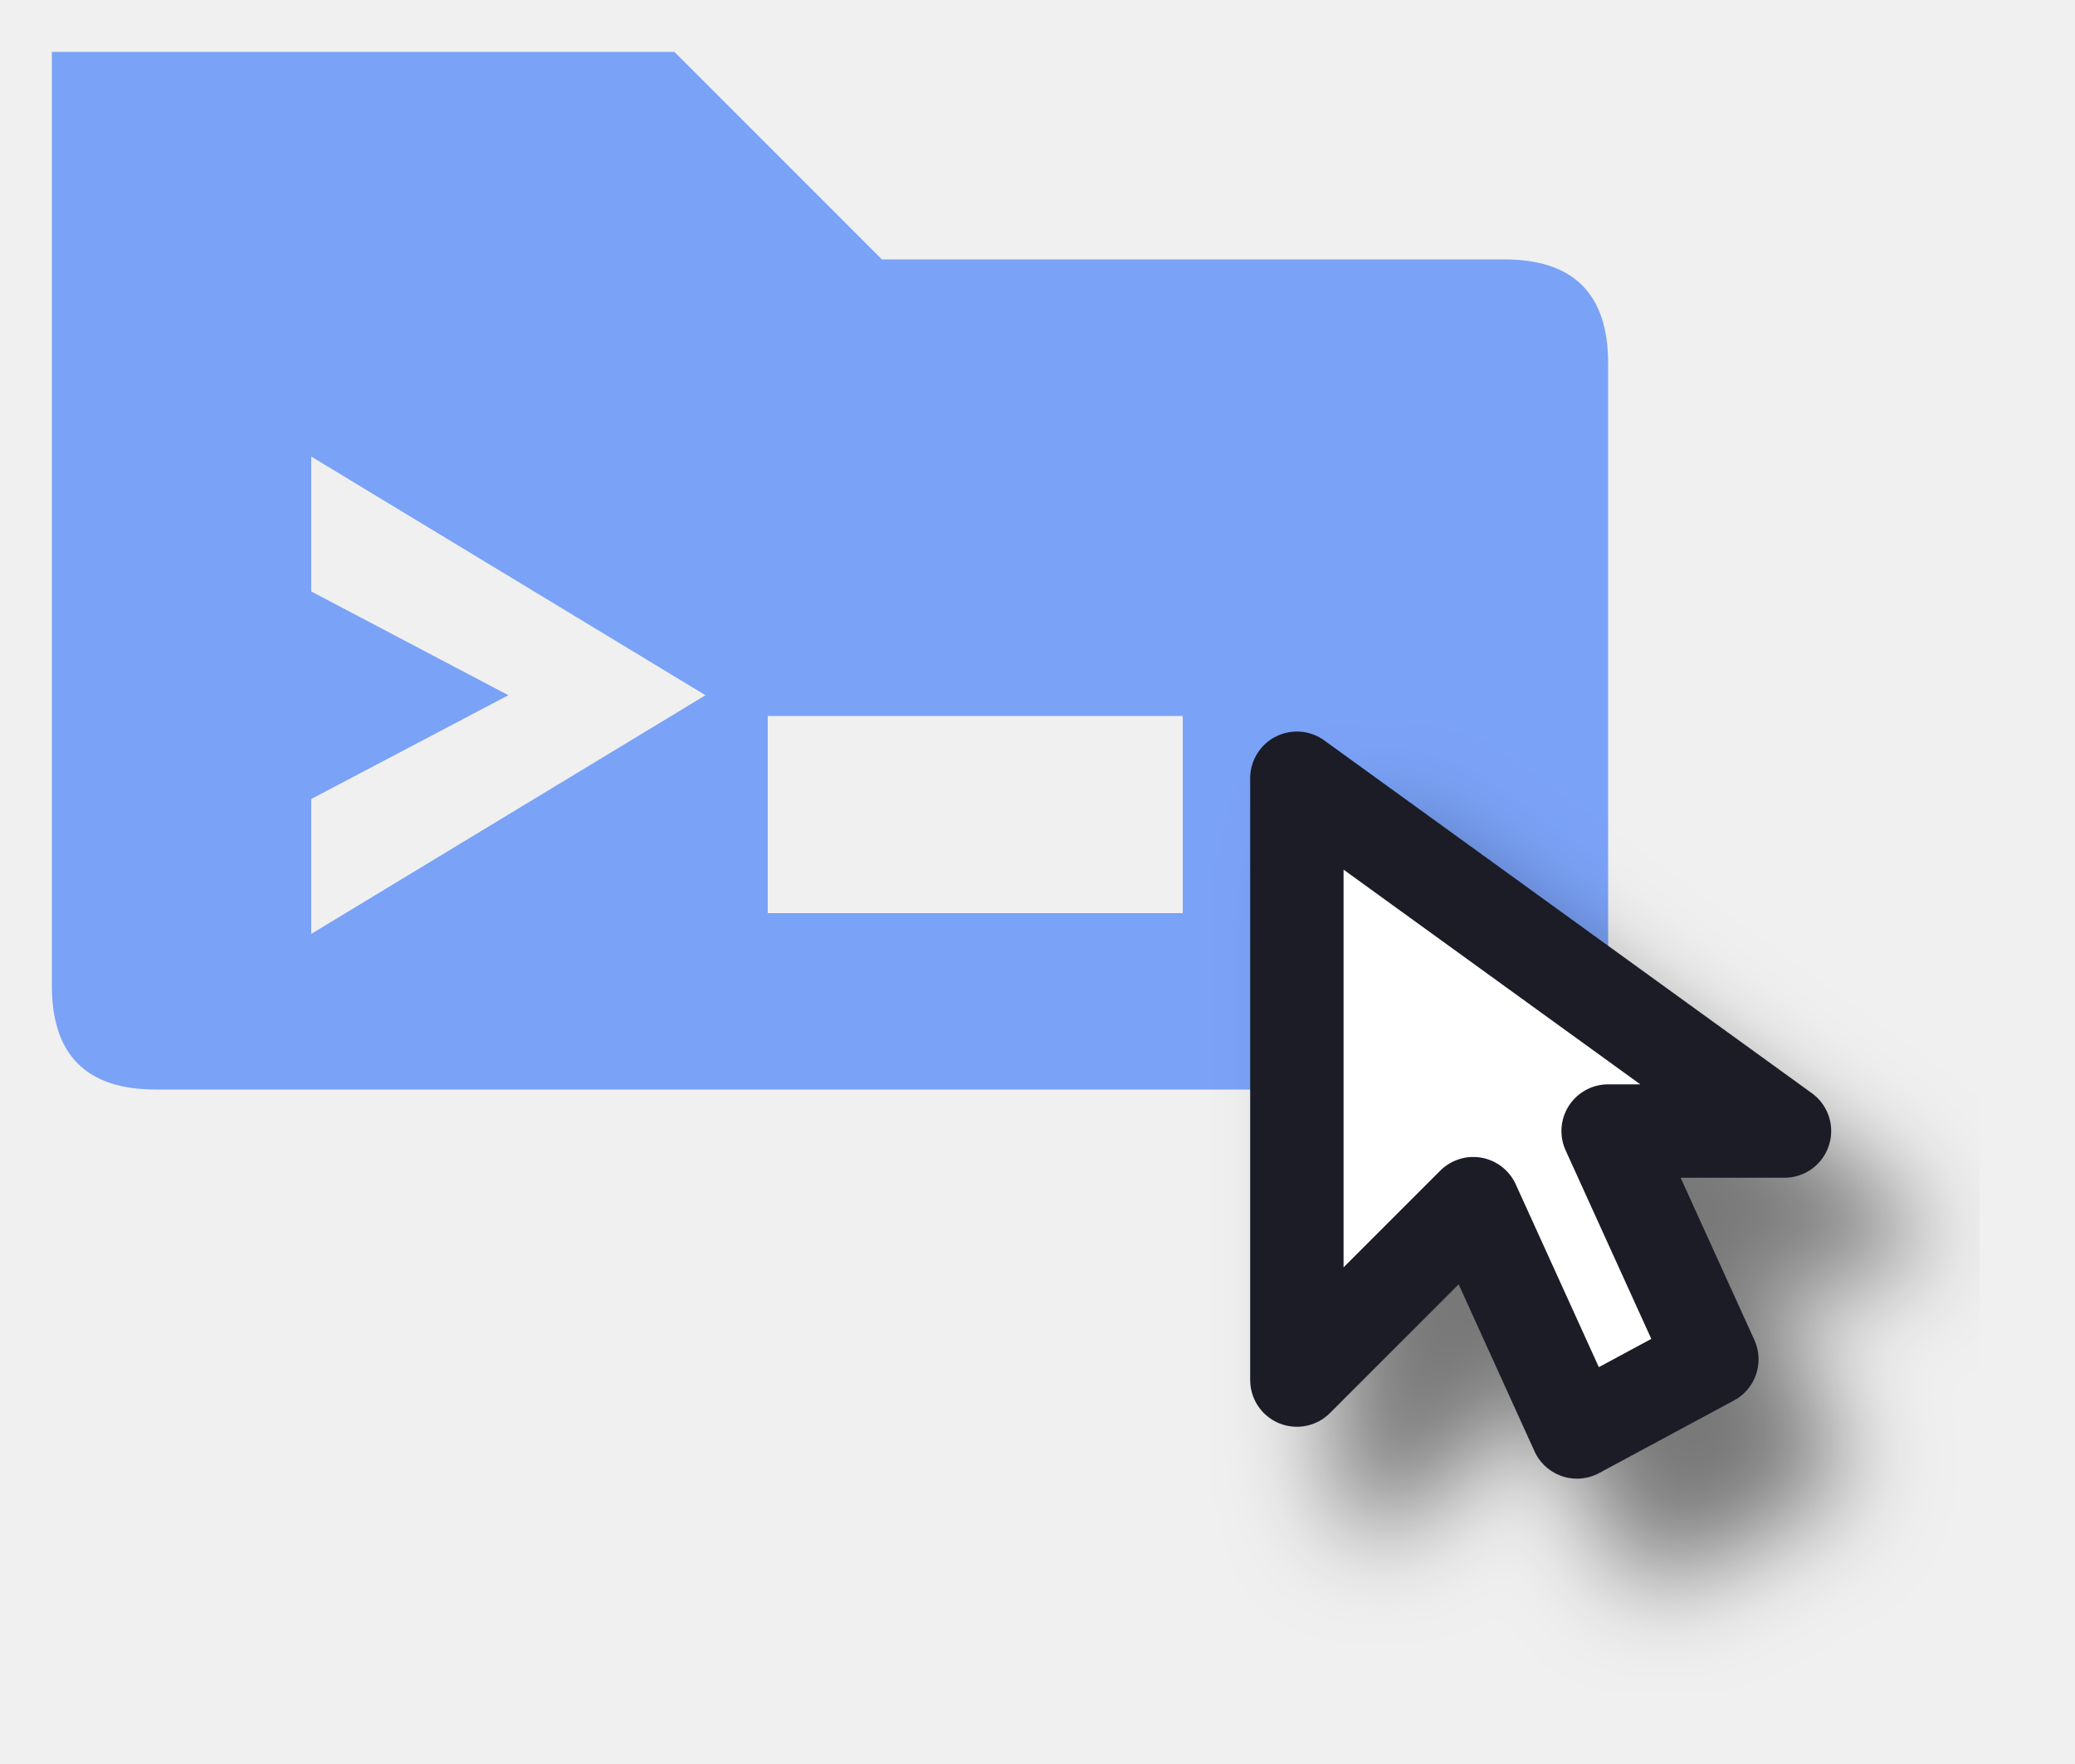
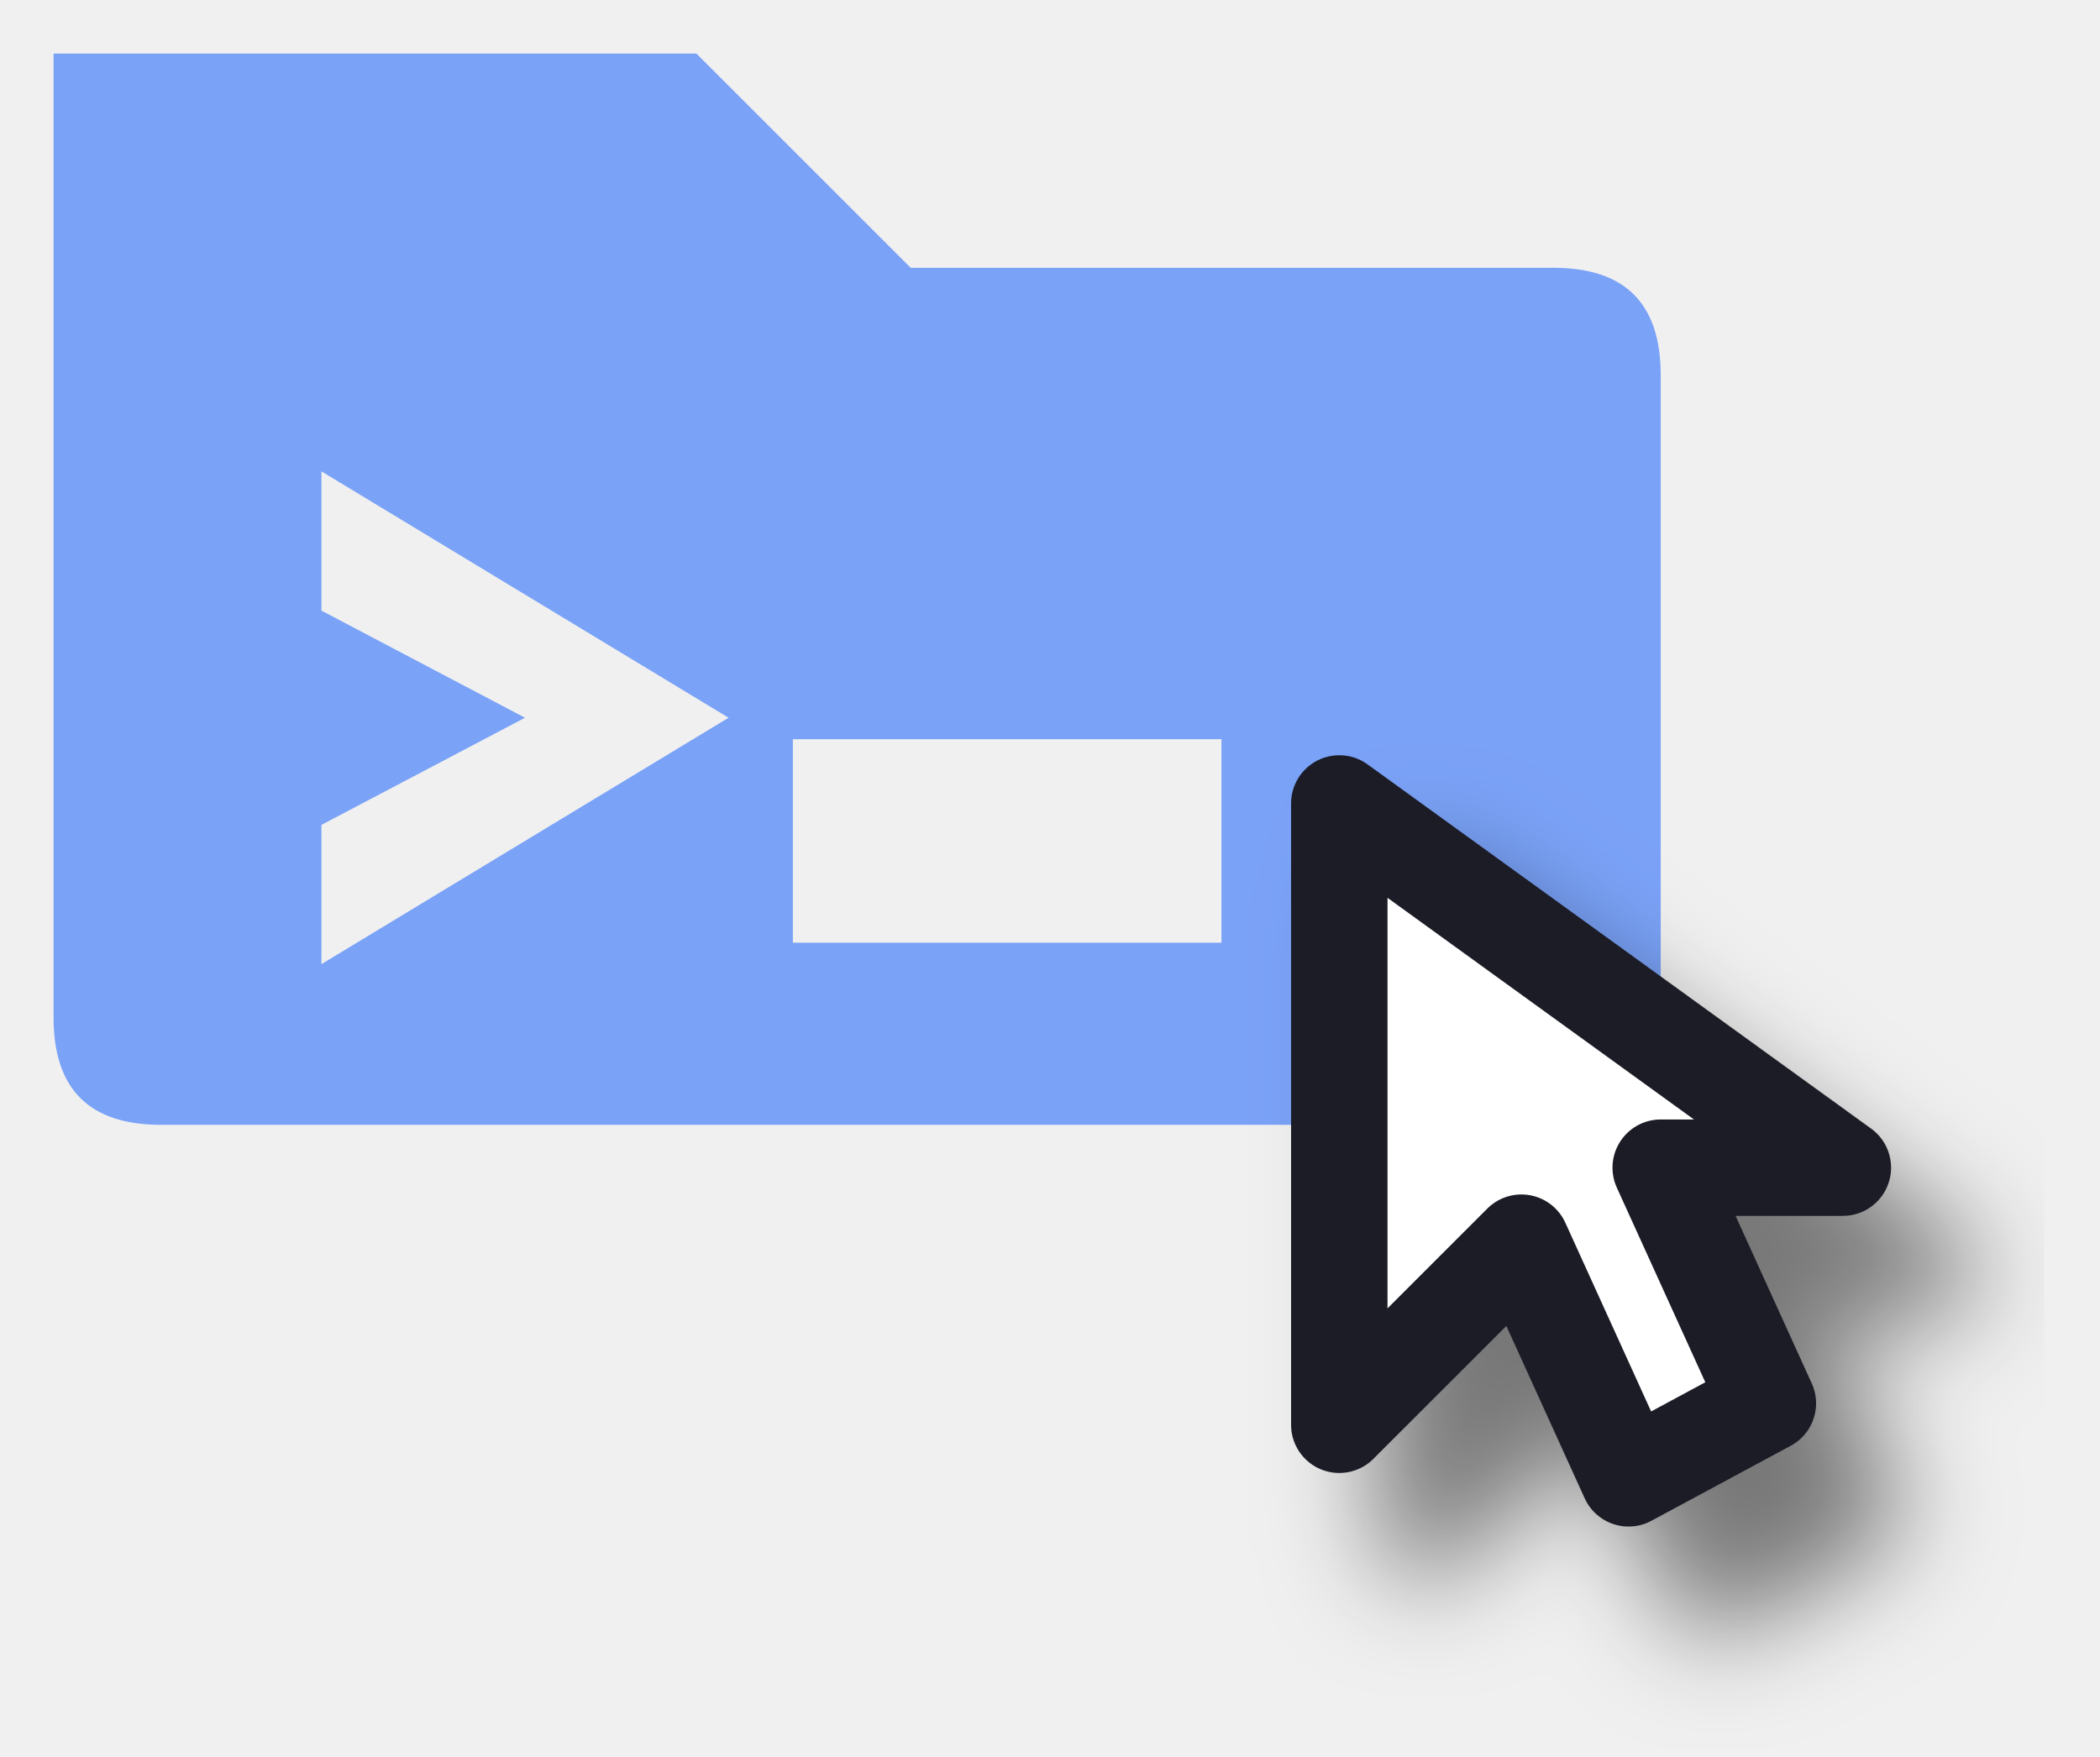
- <svg xmlns="http://www.w3.org/2000/svg" viewBox="4 6 20 17" width="20" height="17">
+ <svg xmlns="http://www.w3.org/2000/svg" viewBox="4 6 19.6 16.4" width="19.6" height="16.4">
  <filter id="pclick" x="-40%" y="-40%" width="180%" height="180%">
    <feDropShadow dx="0.8" dy="1" stdDeviation="0.5" flood-color="#000000" flood-opacity="0.5" />
  </filter>
  <path fill-rule="evenodd" fill="#7aa2f7" d="M4.5 6.5 H10.5 L12.5 8.5 H18.5 Q19.5 8.5 19.5 9.5 V15.5 Q19.5 16.5 18.5 16.5 H5.5 Q4.5 16.5 4.5 15.5 Z M7 10.4 L10.8 12.7 L7 15 L7 13.7 L8.9 12.7 L7 11.7 Z M11.4 12.9 H15.4 V14.8 H11.4 Z" />
  <g filter="url(#pclick)">
    <path d="M16.5 13.5 L16.5 19.3 L18.2 17.6 L19.2 19.8 L20.5 19.1 L19.5 16.9 L21.2 16.9 Z" fill="#ffffff" stroke="#1a1b26" stroke-width="0.9" stroke-linejoin="round" />
  </g>
</svg>
